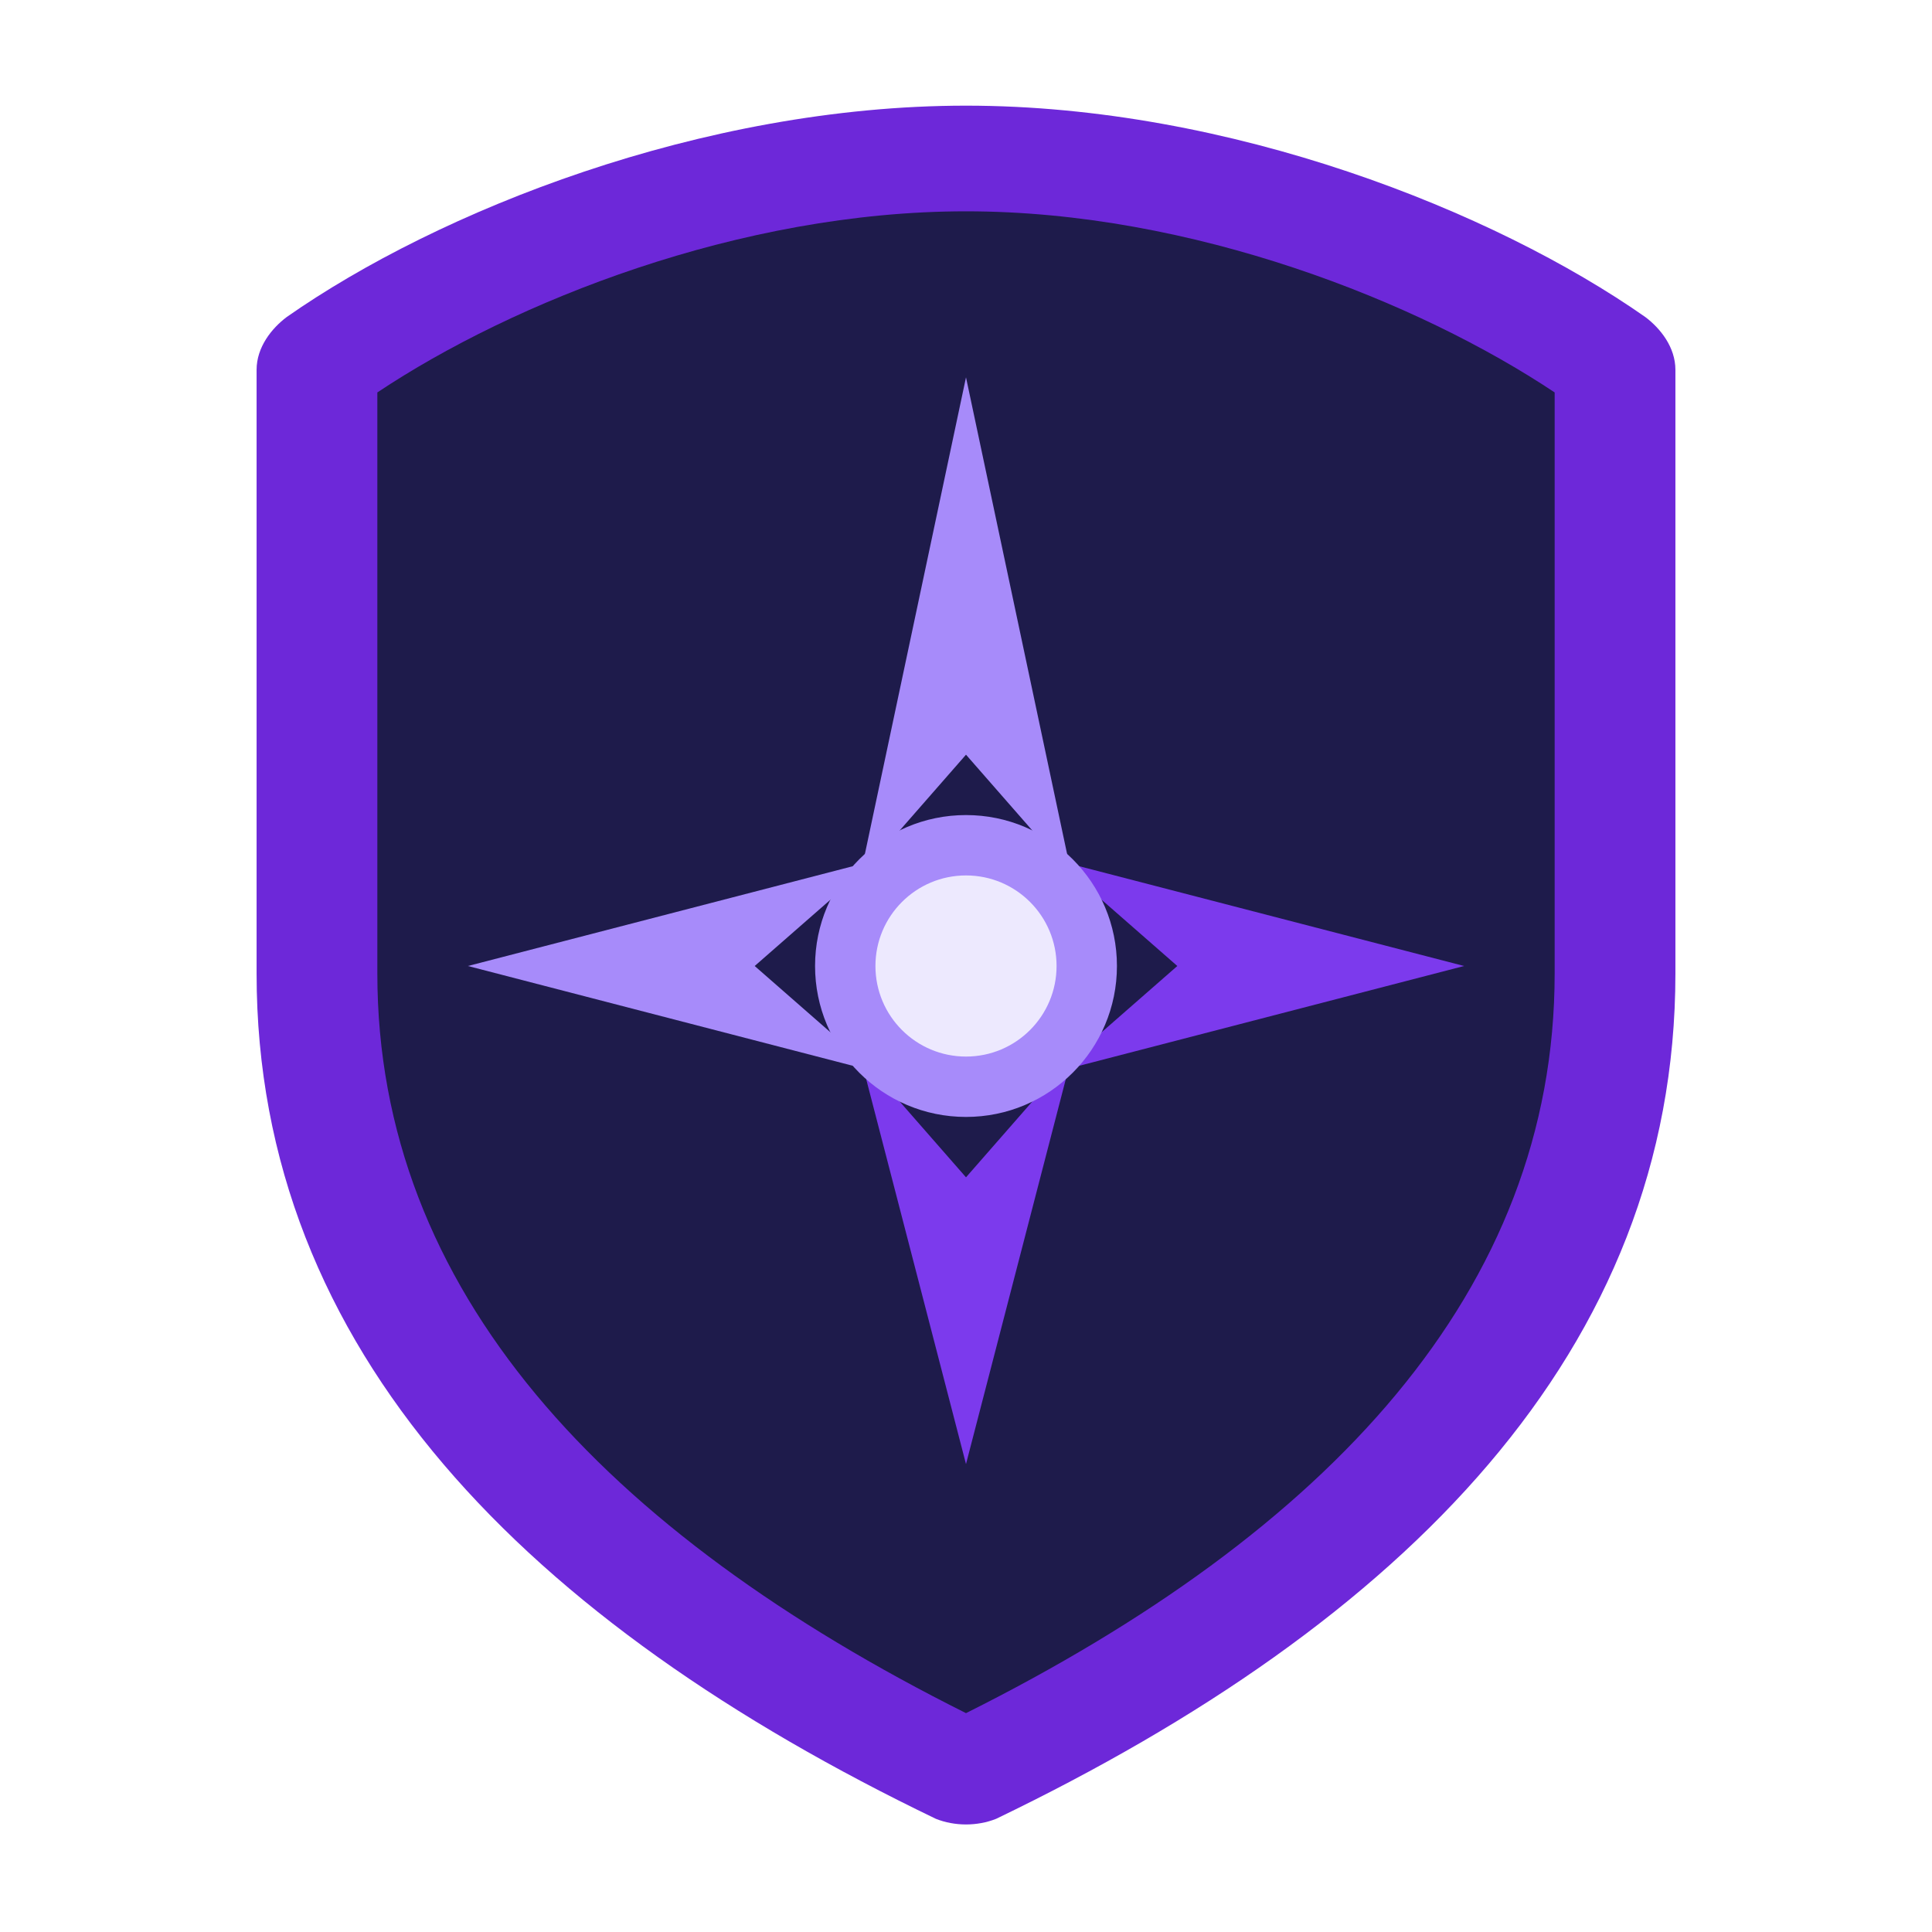
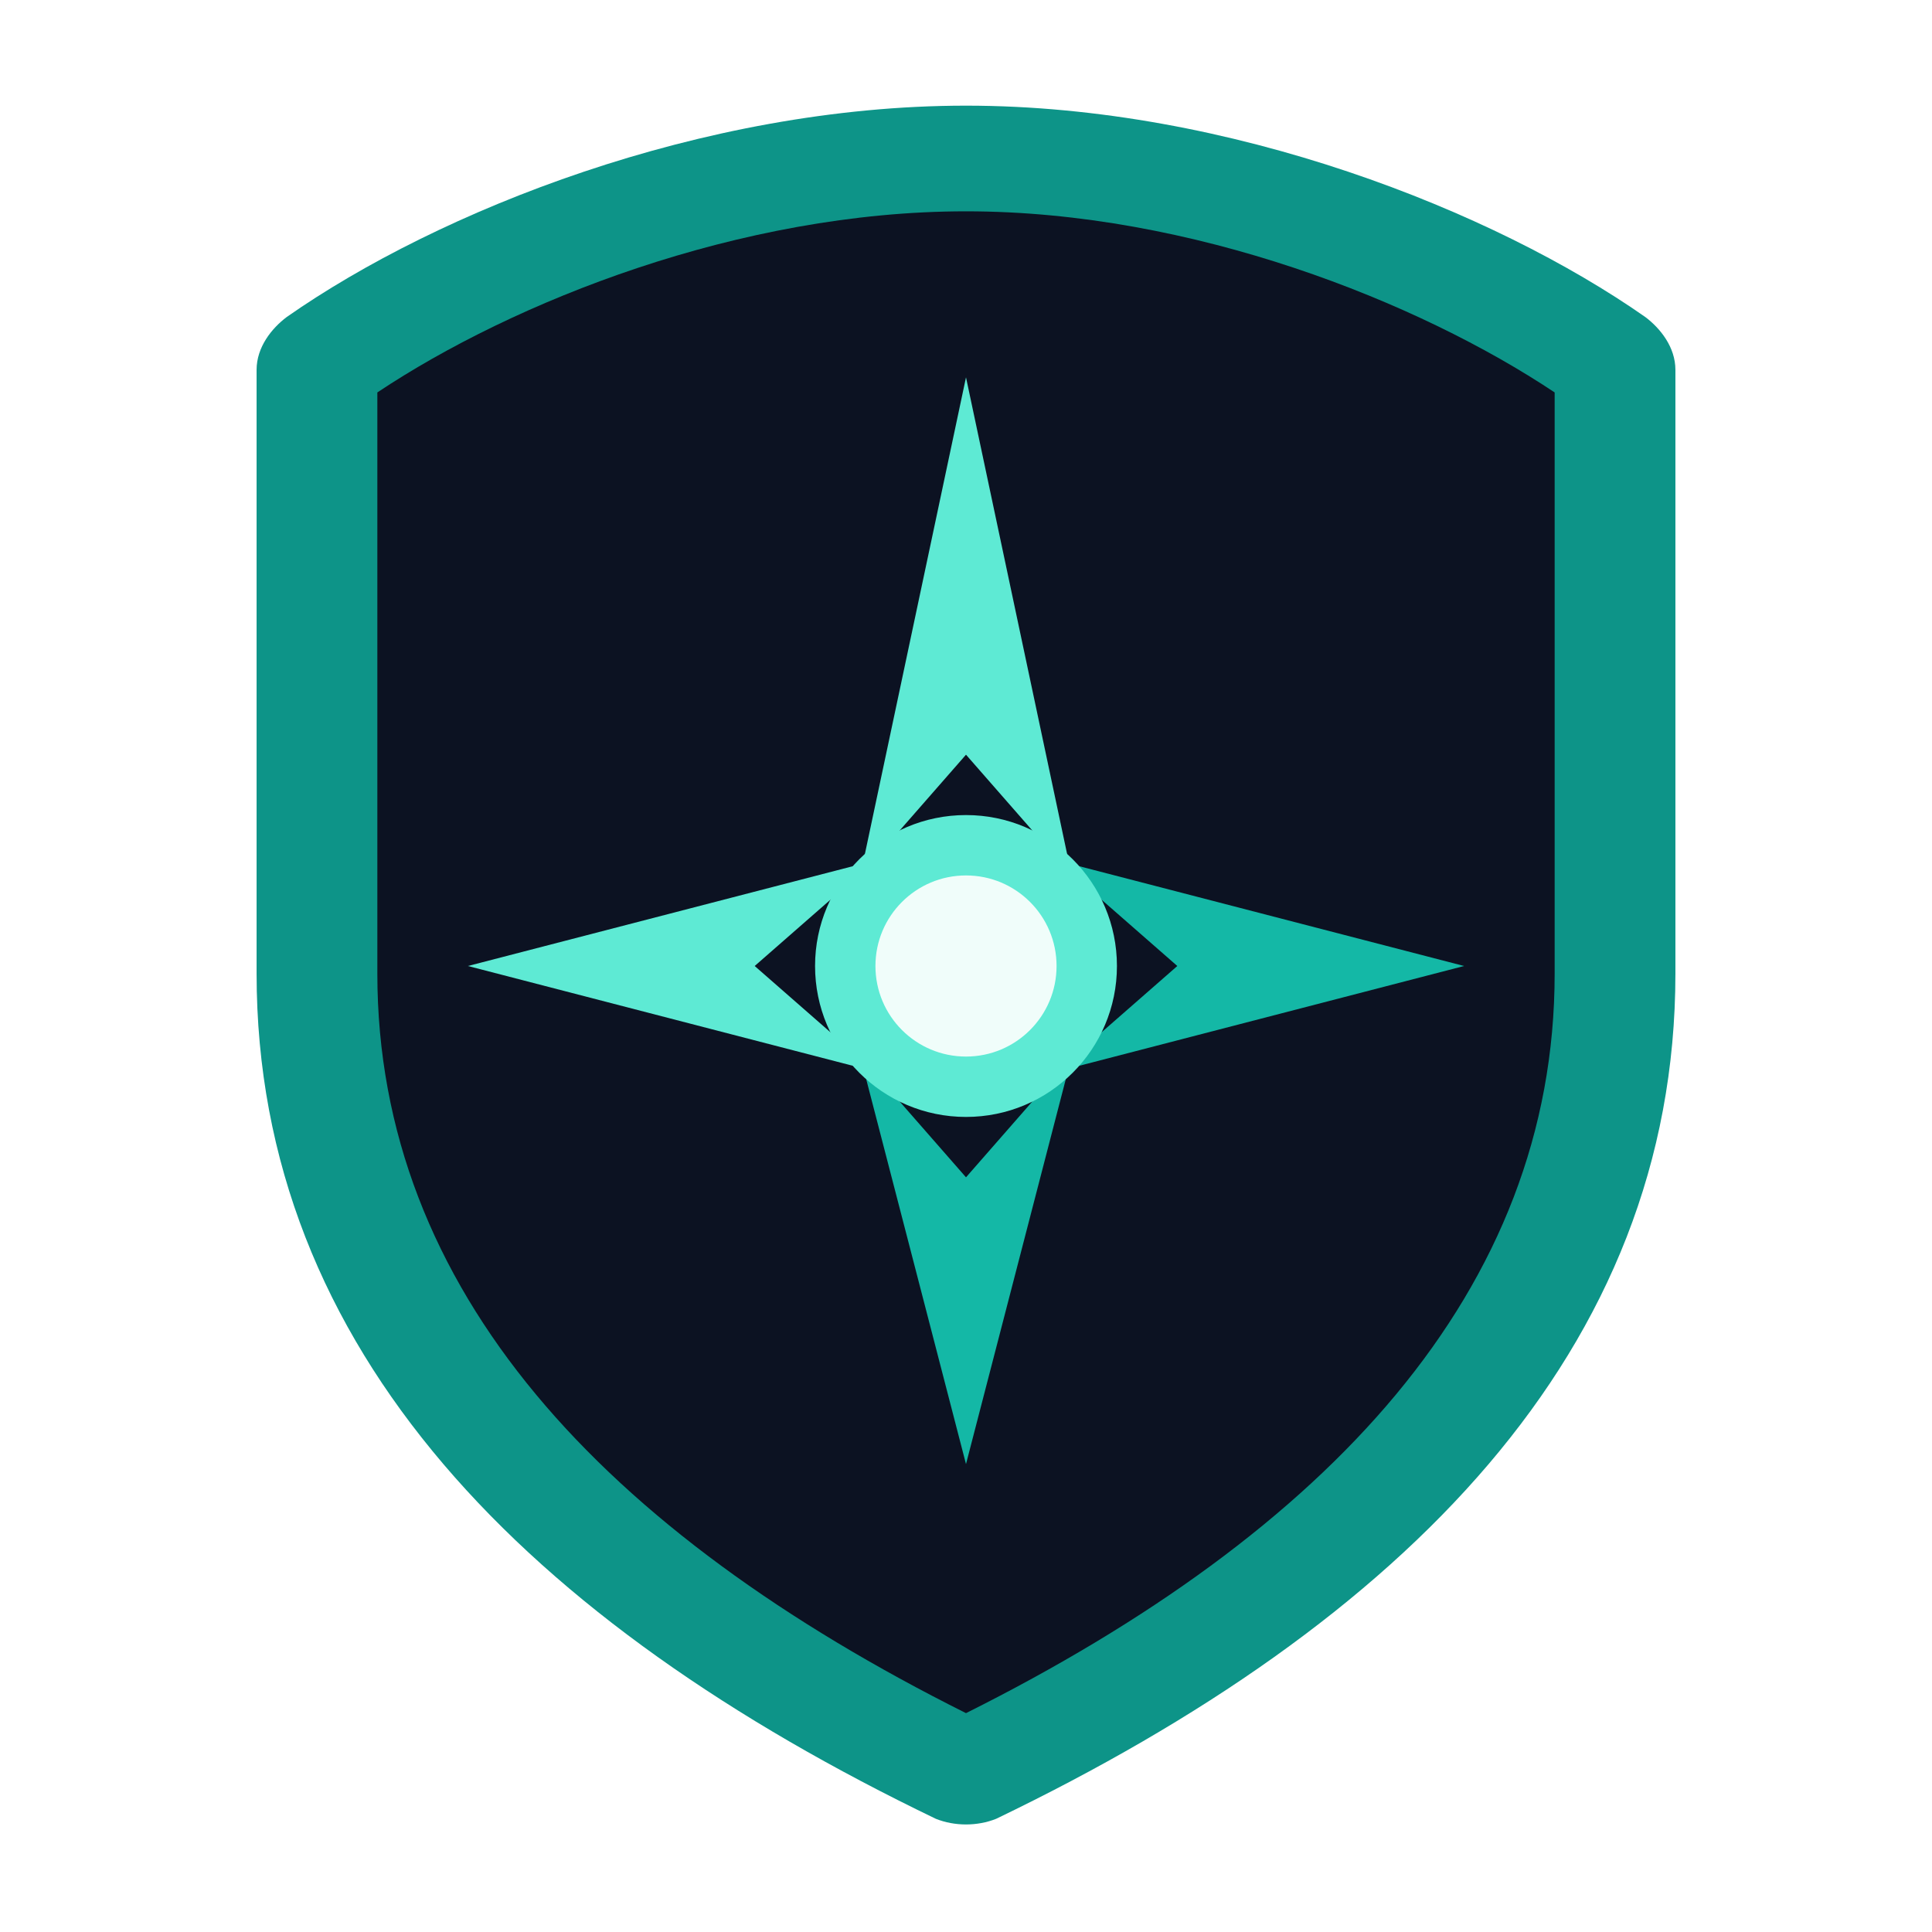
<svg xmlns="http://www.w3.org/2000/svg" version="1.2" baseProfile="tiny-ps" viewBox="0 0 512 512">
-   <path d="M256 28C186 28 116 56 76 84 72 87 68 92 68 98V258C68 358 140 430 248 482 253 484 259 484 264 482 372 430 444 358 444 258V98C444 92 440 87 436 84 396 56 326 28 256 28Z" fill="#6D28D9" />
-   <path d="M256 56C196 56 136 80 100 104V258C100 342 160 406 256 454 352 406 412 342 412 258V104C376 80 316 56 256 56Z" fill="#1E1B4B" />
-   <polygon points="256,100 284,232 256,200 228,232" fill="#A78BFA" />
-   <polygon points="256,388 228,280 256,312 284,280" fill="#7C3AED" />
-   <polygon points="388,256 280,228 312,256 280,284" fill="#7C3AED" />
-   <polygon points="124,256 232,284 200,256 232,228" fill="#A78BFA" />
-   <circle cx="256" cy="256" r="40" fill="#A78BFA" />
-   <circle cx="256" cy="256" r="24" fill="#EDE9FE" />
+   <path d="M256 28C186 28 116 56 76 84 72 87 68 92 68 98V258C68 358 140 430 248 482 253 484 259 484 264 482 372 430 444 358 444 258V98C444 92 440 87 436 84 396 56 326 28 256 28Z" fill="#0D9488" />
+   <path d="M256 56C196 56 136 80 100 104V258C100 342 160 406 256 454 352 406 412 342 412 258V104C376 80 316 56 256 56Z" fill="#0C1222" />
+   <polygon points="256,100 284,232 256,200 228,232" fill="#5EEAD4" />
+   <polygon points="256,388 228,280 256,312 284,280" fill="#14B8A6" />
+   <polygon points="388,256 280,228 312,256 280,284" fill="#14B8A6" />
+   <polygon points="124,256 232,284 200,256 232,228" fill="#5EEAD4" />
+   <circle cx="256" cy="256" r="40" fill="#5EEAD4" />
+   <circle cx="256" cy="256" r="24" fill="#F0FDFA" />
</svg>
